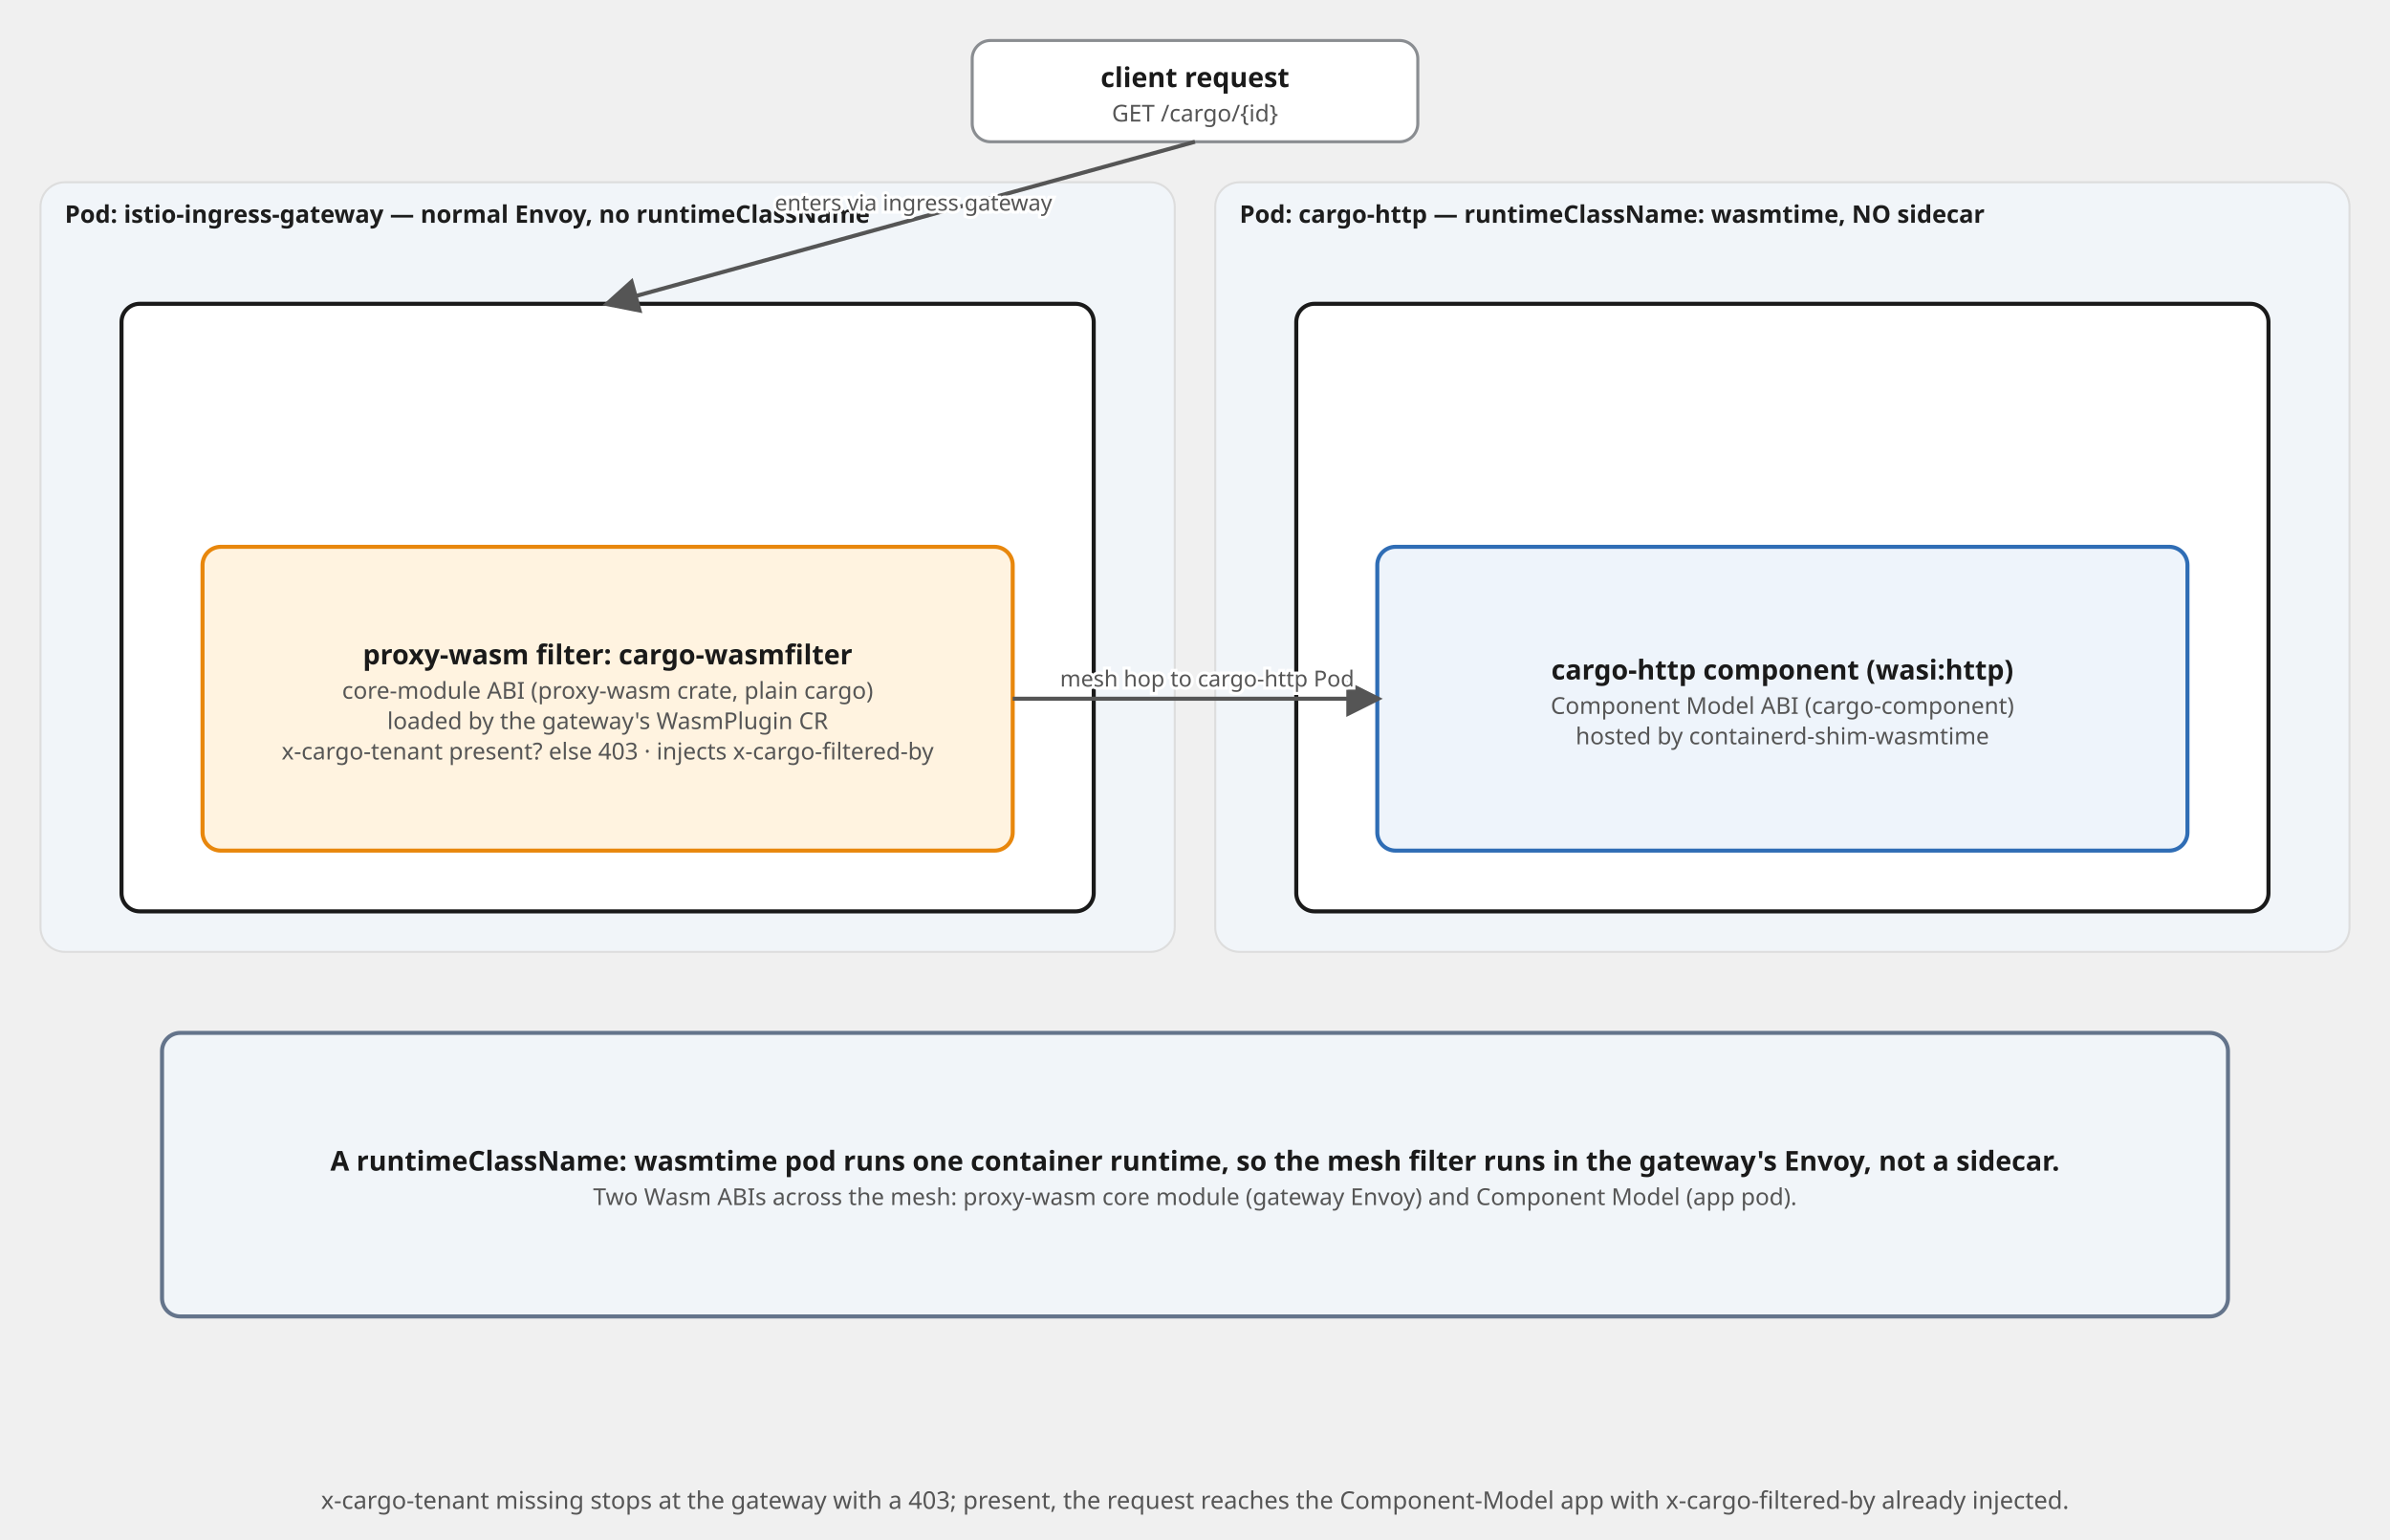
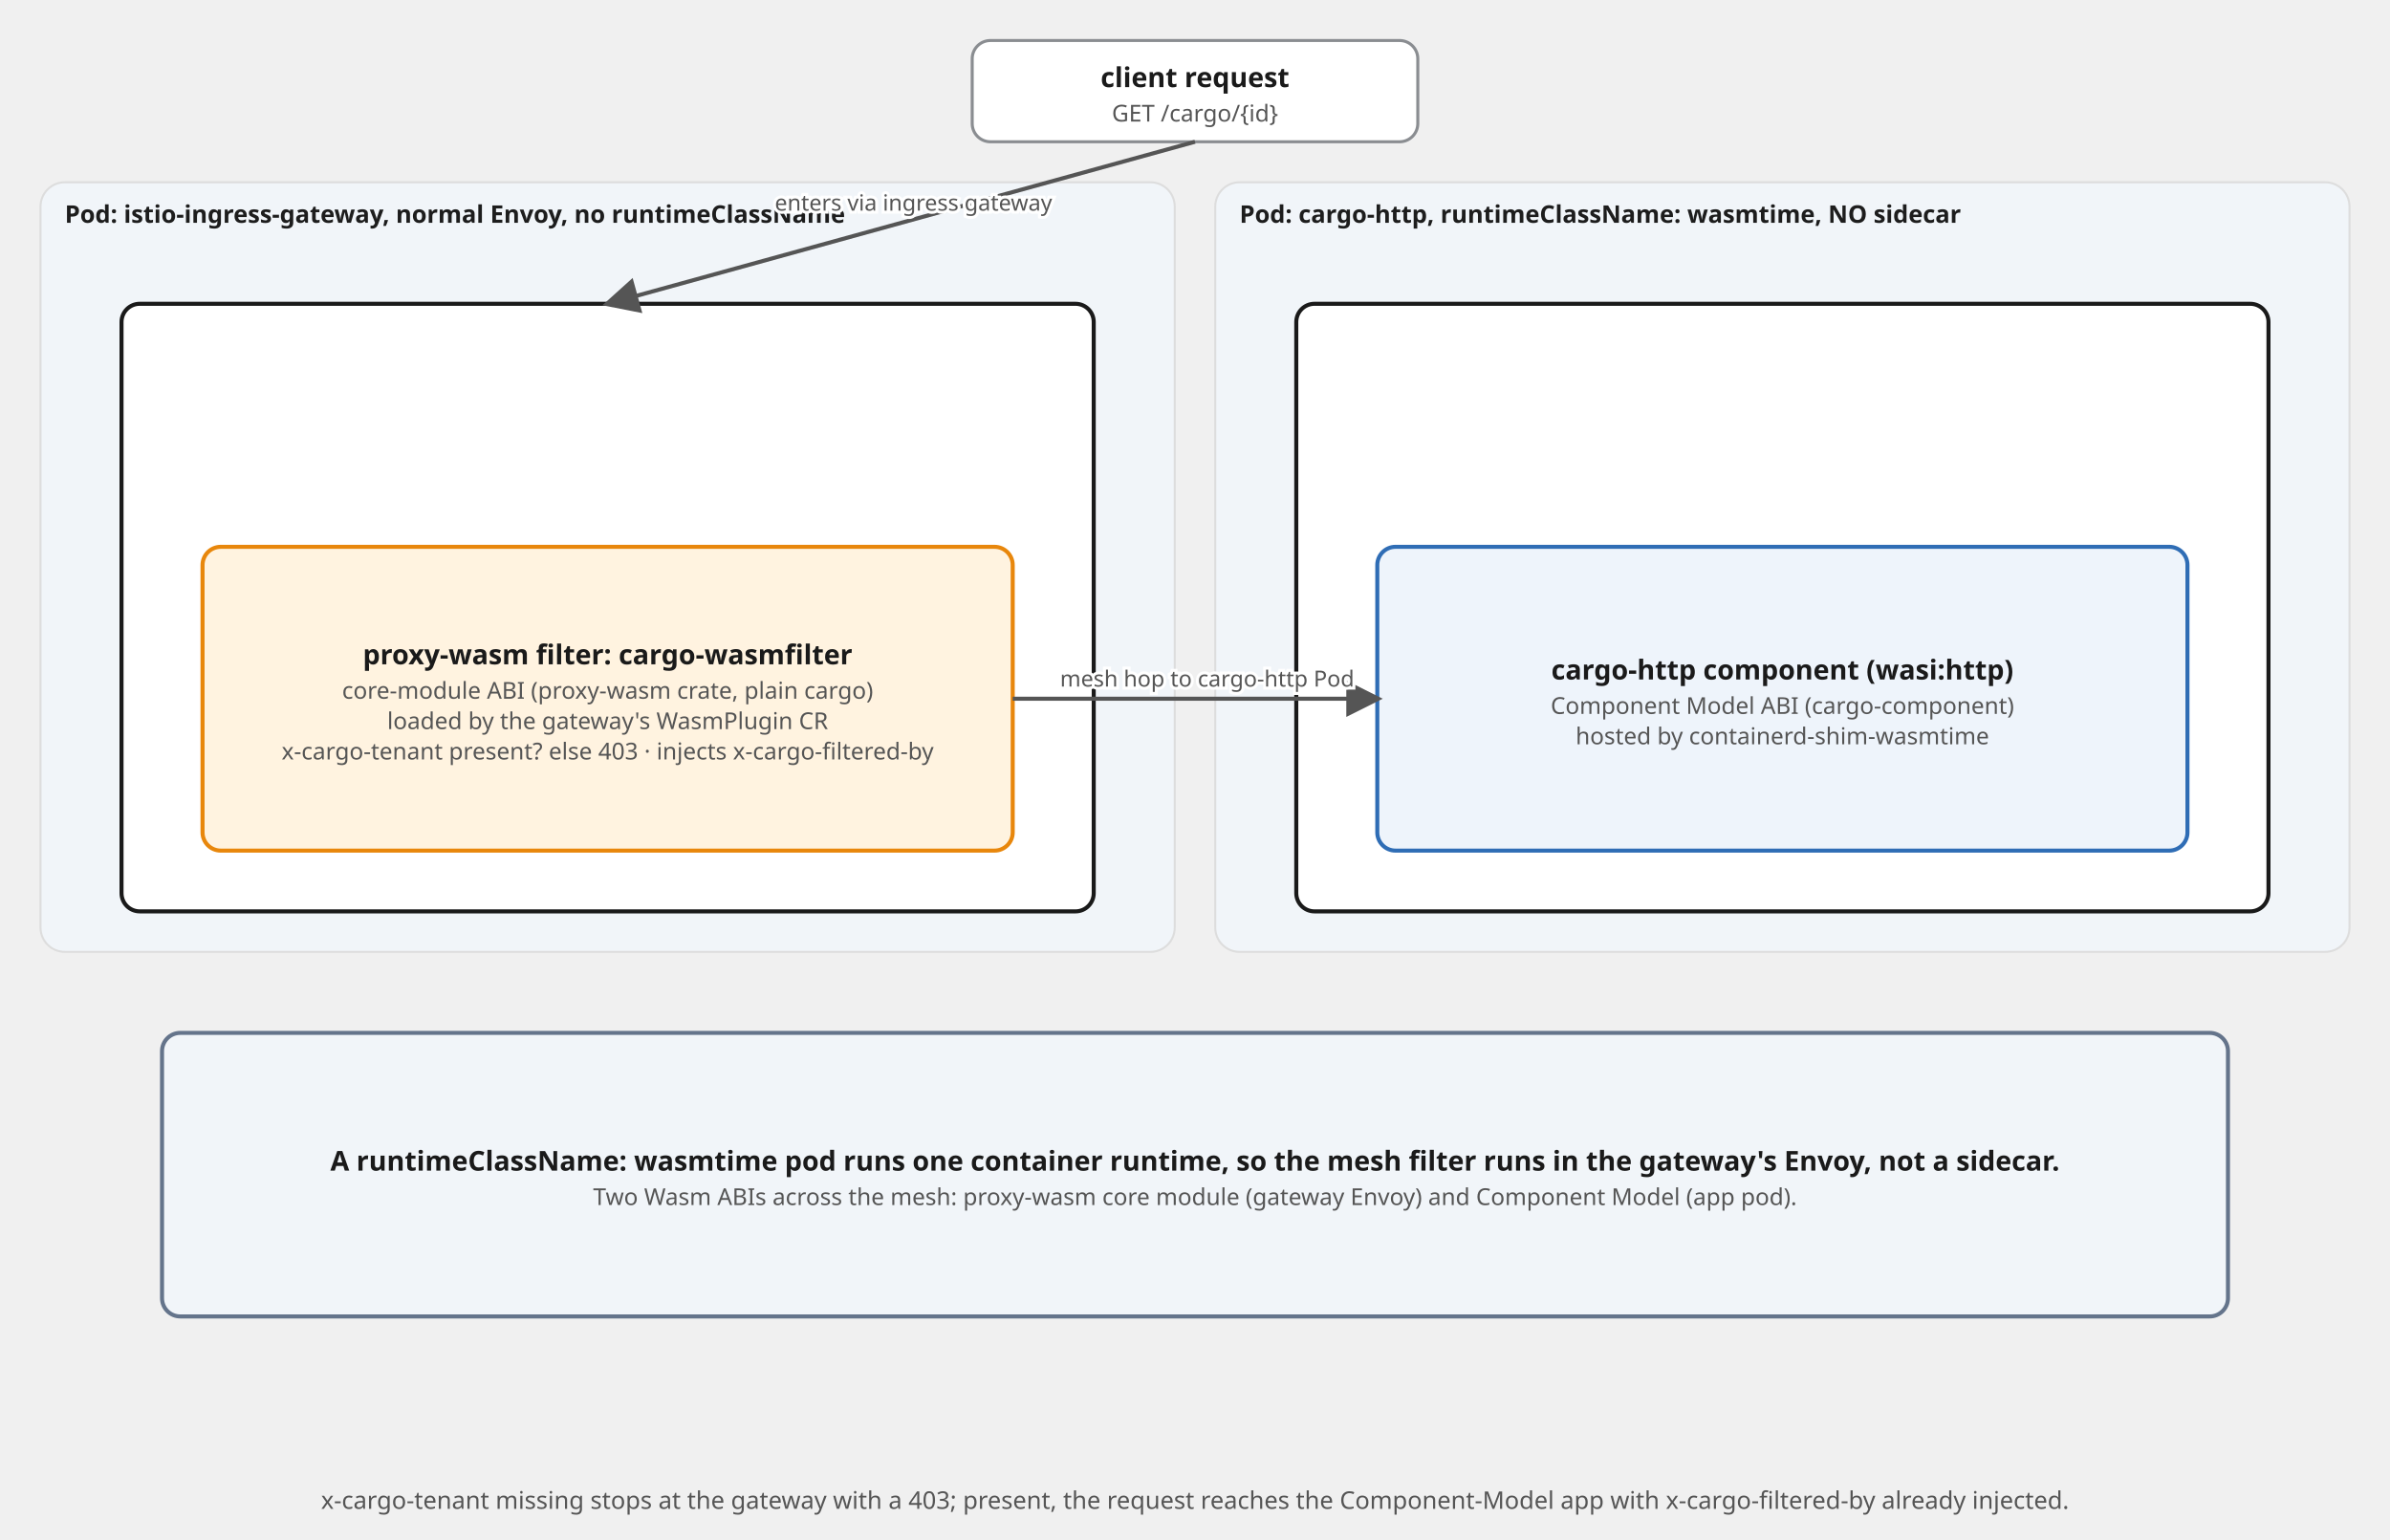
<svg xmlns="http://www.w3.org/2000/svg" viewBox="0 0 1180 760" font-family="'Red Hat Text', system-ui, sans-serif" role="img">
  <defs>
    <marker id="a" viewBox="0 0 10 10" refX="8.5" refY="5" markerWidth="9" markerHeight="9" orient="auto-start-reverse">
      <path d="M0,0 L10,5 L0,10 z" fill="#555" />
    </marker>
    <marker id="am" viewBox="0 0 10 10" refX="8.5" refY="5" markerWidth="9" markerHeight="9" orient="auto-start-reverse">
      <path d="M0,0 L10,5 L0,10 z" fill="#e8870c" />
    </marker>
  </defs>
  <rect x="20" y="90" width="560" height="380" rx="12" fill="#f1f5f9" stroke="#ddd" />
-   <text x="32" y="110" font-size="12" font-weight="700" fill="#1d1d1d">Pod: istio-ingress-gateway — normal Envoy, no runtimeClassName</text>
+   <text x="32" y="110" font-size="12" font-weight="700" fill="#1d1d1d">Pod: istio-ingress-gateway, normal Envoy, no runtimeClassName</text>
  <rect x="600" y="90" width="560" height="380" rx="12" fill="#f1f5f9" stroke="#ddd" />
-   <text x="612" y="110" font-size="12" font-weight="700" fill="#1d1d1d">Pod: cargo-http — runtimeClassName: wasmtime, NO sidecar</text>
+   <text x="612" y="110" font-size="12" font-weight="700" fill="#1d1d1d">Pod: cargo-http, runtimeClassName: wasmtime, NO sidecar</text>
  <rect x="480" y="20" width="220" height="50" rx="9" fill="#ffffff" stroke="#8a8d91" stroke-width="1.5" />
  <text x="590.0" y="43.0" font-size="13.5" font-weight="700" fill="#1a1a1a" text-anchor="middle">client request</text>
  <text x="590.0" y="60.0" font-size="11.5" fill="#555555" text-anchor="middle">GET /cargo/{id}</text>
  <rect x="60" y="150" width="480" height="300" rx="9" fill="#ffffff" stroke="#1a1a1a" stroke-width="2" />
-   <text x="300.0" y="298.0" font-size="13.5" font-weight="700" fill="#1a1a1a" text-anchor="middle">Envoy — istio-ingress-gateway</text>
+   <text x="300.0" y="298.0" font-size="13.5" font-weight="700" fill="#1a1a1a" text-anchor="middle">Envoy: istio-ingress-gateway</text>
  <text x="300.0" y="315.0" font-size="11.5" fill="#555555" text-anchor="middle">Istio-managed, ordinary pod</text>
  <rect x="640" y="150" width="480" height="300" rx="9" fill="#ffffff" stroke="#1a1a1a" stroke-width="2" />
  <text x="880.0" y="298.0" font-size="13.5" font-weight="700" fill="#1a1a1a" text-anchor="middle">cargo-http Pod</text>
  <text x="880.0" y="315.0" font-size="11.5" fill="#555555" text-anchor="middle">Part 5 Wasm substrate, unchanged</text>
  <rect x="100" y="270" width="400" height="150" rx="9" fill="#fff3e0" stroke="#e8870c" stroke-width="2" />
  <text x="300.0" y="328.0" font-size="13.5" font-weight="700" fill="#1a1a1a" text-anchor="middle">proxy-wasm filter: cargo-wasmfilter</text>
  <text x="300.0" y="345.0" font-size="11.5" fill="#555555" text-anchor="middle">core-module ABI (proxy-wasm crate, plain cargo)</text>
  <text x="300.0" y="360.0" font-size="11.5" fill="#555555" text-anchor="middle">loaded by the gateway's WasmPlugin CR</text>
  <text x="300.0" y="375.0" font-size="11.5" fill="#555555" text-anchor="middle">x-cargo-tenant present? else 403 · injects x-cargo-filtered-by</text>
  <rect x="680" y="270" width="400" height="150" rx="9" fill="#eef4fb" stroke="#2f6db5" stroke-width="2" />
  <text x="880.0" y="335.5" font-size="13.5" font-weight="700" fill="#1a1a1a" text-anchor="middle">cargo-http component (wasi:http)</text>
  <text x="880.0" y="352.5" font-size="11.5" fill="#555555" text-anchor="middle">Component Model ABI (cargo-component)</text>
  <text x="880.0" y="367.5" font-size="11.5" fill="#555555" text-anchor="middle">hosted by containerd-shim-wasmtime</text>
  <rect x="80" y="510" width="1020" height="140" rx="9" fill="#f1f5f9" stroke="#64748b" stroke-width="2" />
  <text x="590.0" y="578.0" font-size="13.5" font-weight="700" fill="#1a1a1a" text-anchor="middle">A runtimeClassName: wasmtime pod runs one container runtime, so the mesh filter runs in the gateway's Envoy, not a sidecar.</text>
  <text x="590.0" y="595.0" font-size="11.5" fill="#555555" text-anchor="middle">Two Wasm ABIs across the mesh: proxy-wasm core module (gateway Envoy) and Component Model (app pod).</text>
  <path d="M590,70 L300,150" fill="none" stroke="#555" stroke-width="2" marker-end="url(#a)" />
  <text x="451.0" y="104.0" font-size="11" fill="#ffffff" stroke="#ffffff" stroke-width="3" paint-order="stroke" text-anchor="middle">enters via ingress gateway</text>
  <text x="451.0" y="104.0" font-size="11" fill="#555" text-anchor="middle">enters via ingress gateway</text>
  <path d="M500,345 L680,345" fill="none" stroke="#555" stroke-width="2" marker-end="url(#a)" />
  <text x="596.0" y="339.0" font-size="11" fill="#ffffff" stroke="#ffffff" stroke-width="3" paint-order="stroke" text-anchor="middle">mesh hop to cargo-http Pod</text>
  <text x="596.0" y="339.0" font-size="11" fill="#555" text-anchor="middle">mesh hop to cargo-http Pod</text>
  <text x="590" y="745" font-size="12" fill="#555555" text-anchor="middle">x-cargo-tenant missing stops at the gateway with a 403; present, the request reaches the Component-Model app with x-cargo-filtered-by already injected.</text>
</svg>
